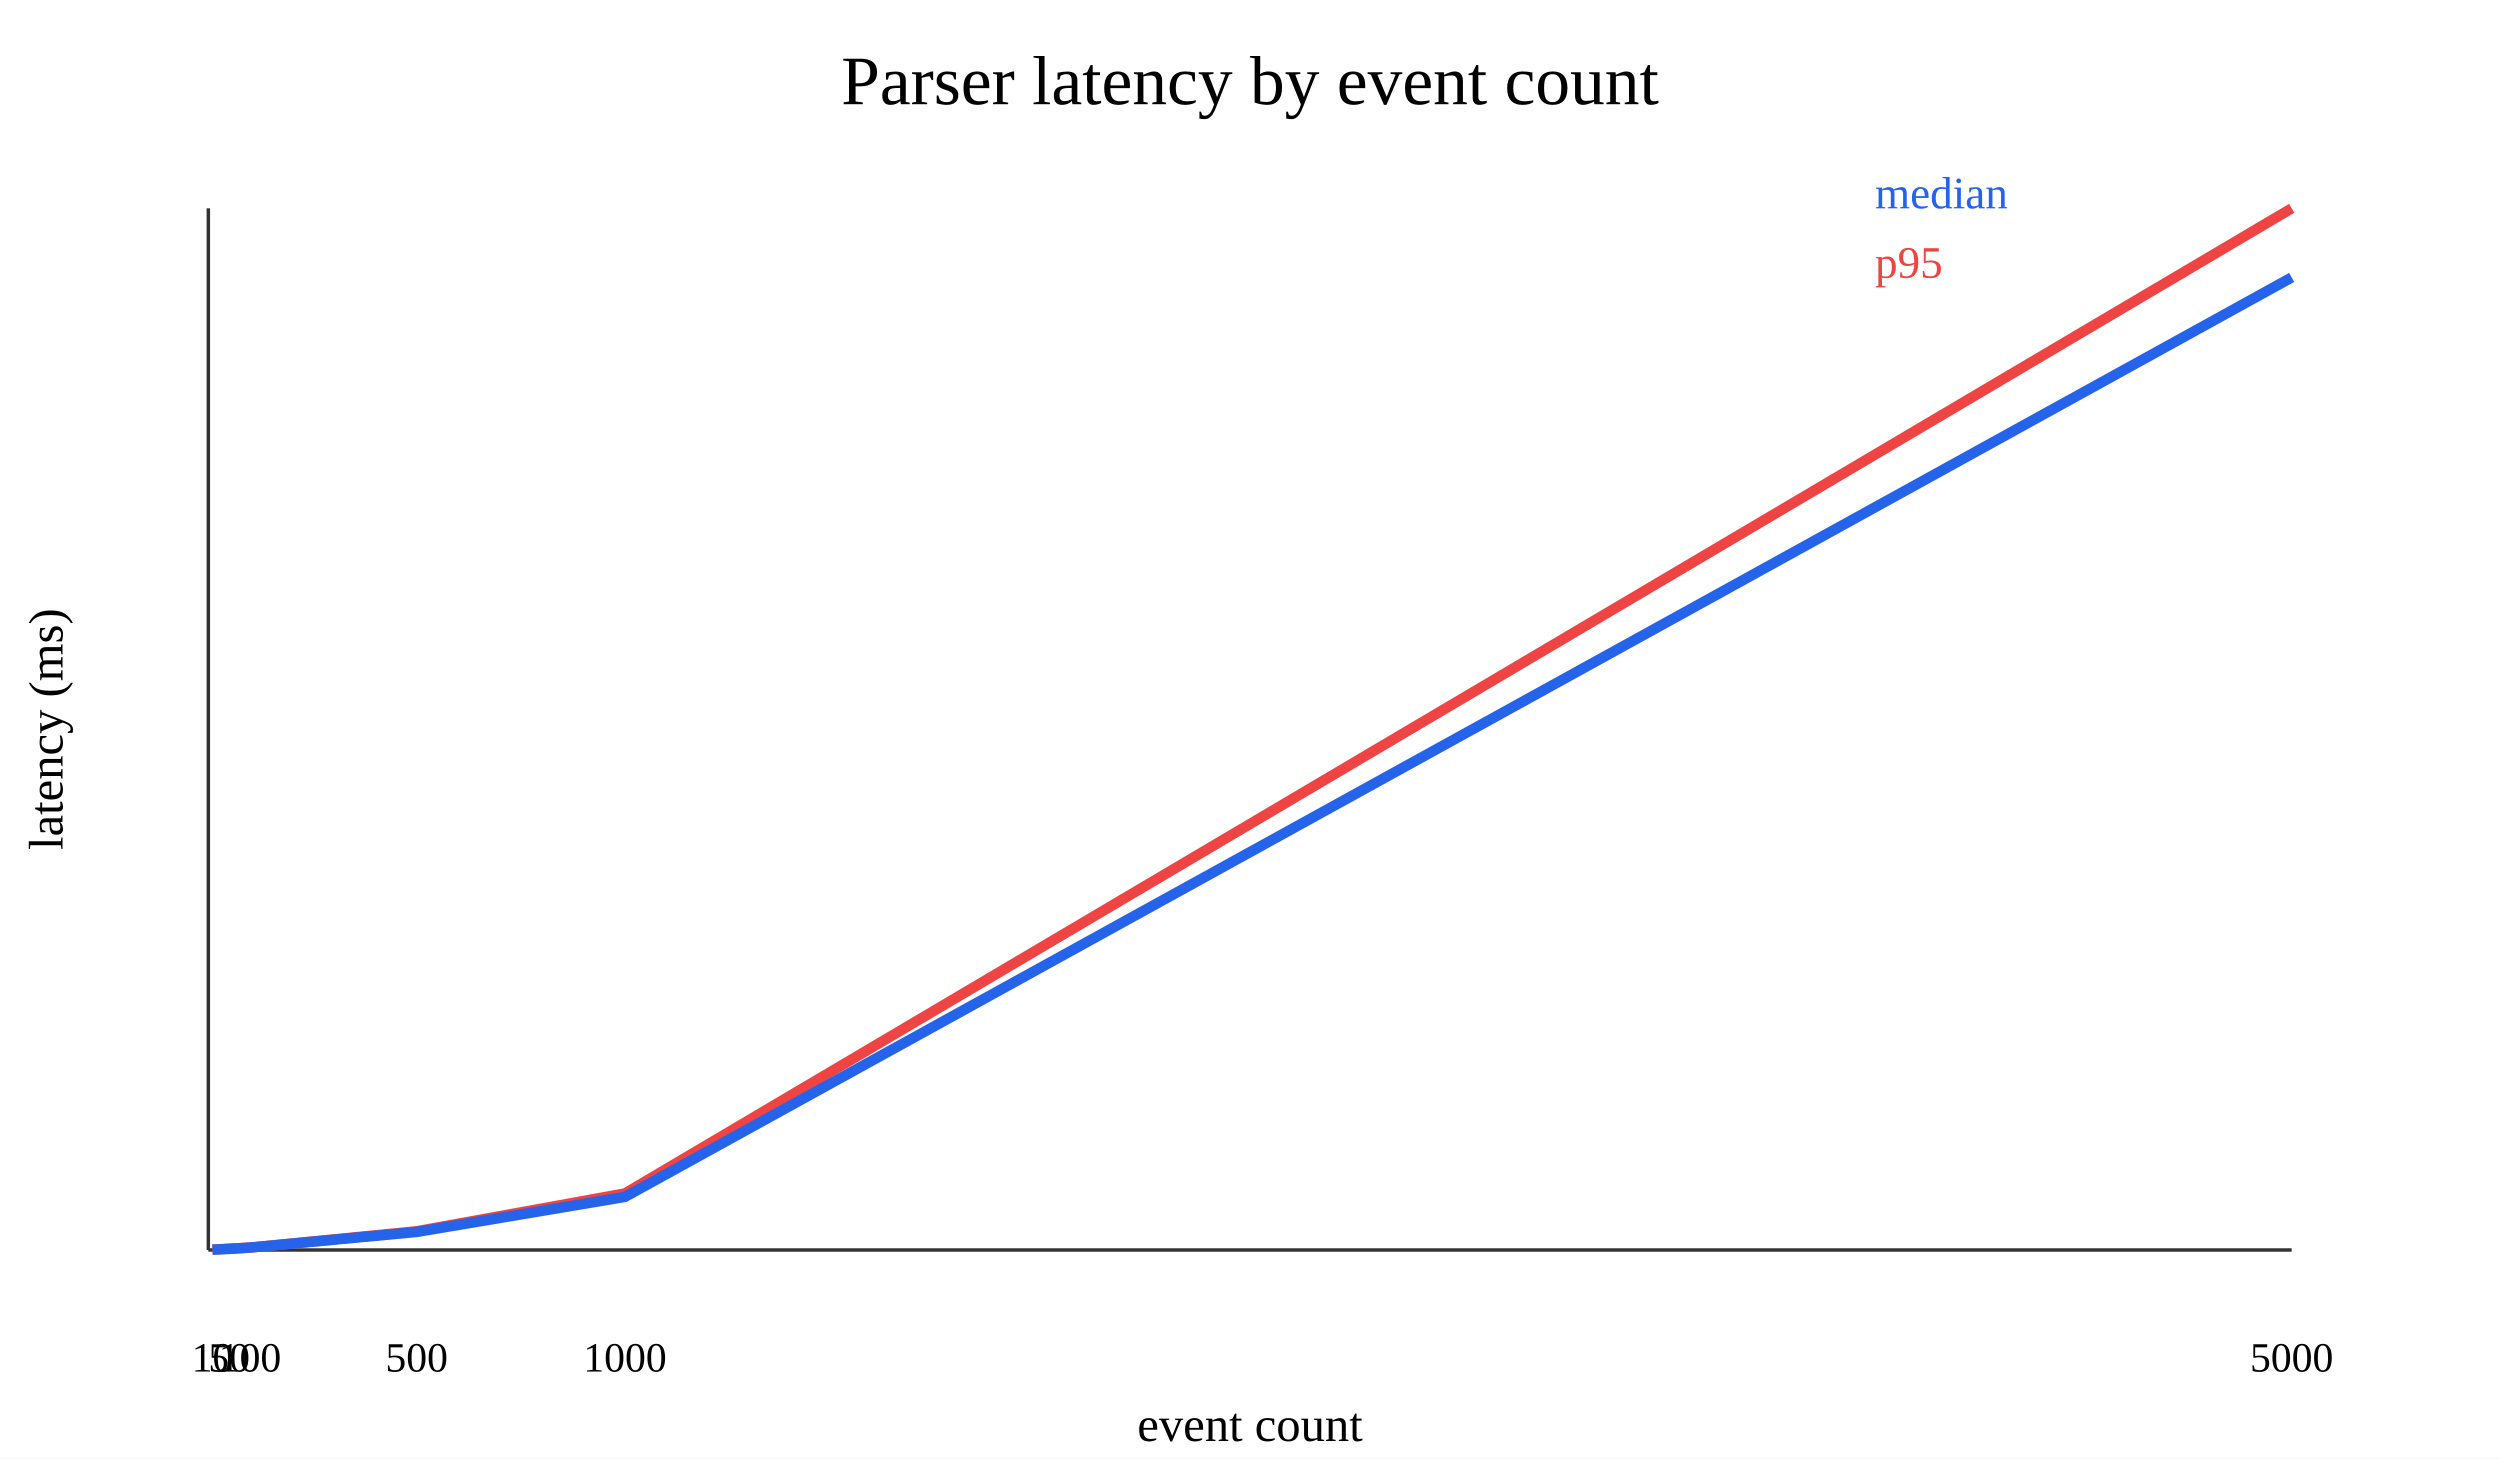
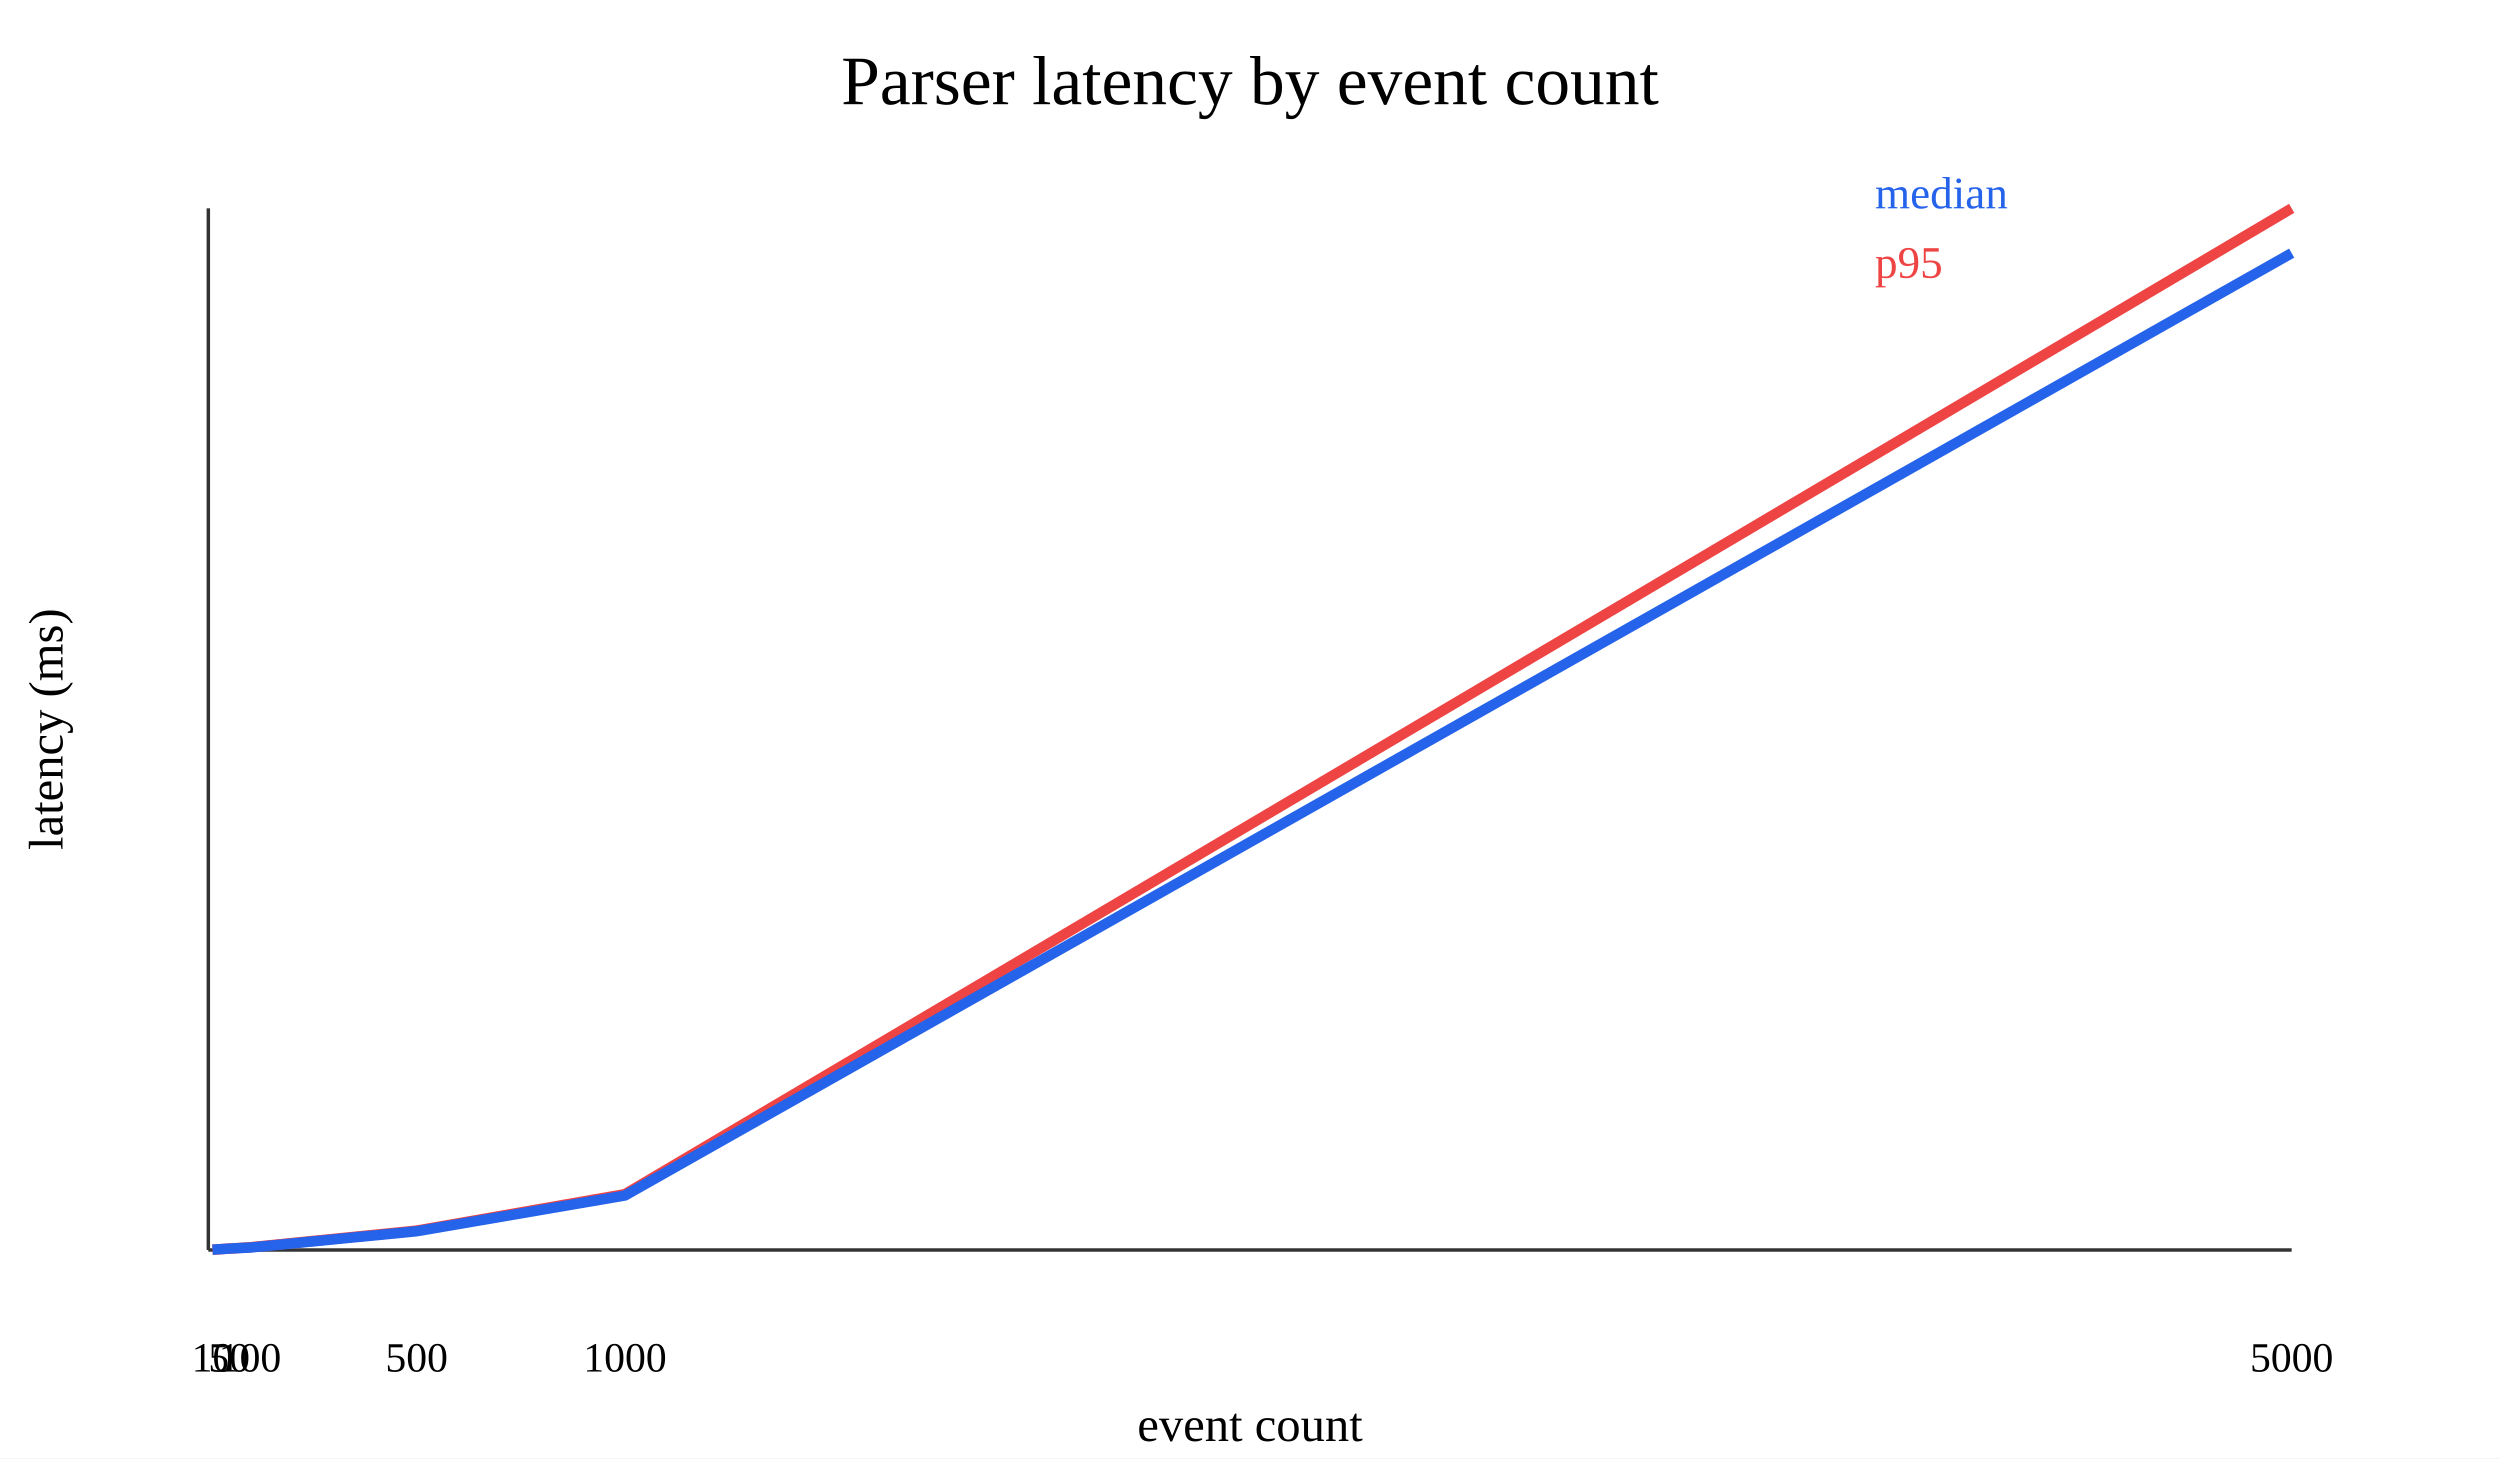
<svg xmlns="http://www.w3.org/2000/svg" width="720" height="420" viewBox="0 0 720 420">
  <rect width="100%" height="100%" fill="#ffffff" />
  <text x="360.0" y="30" font-size="20" text-anchor="middle">Parser latency by event count</text>
  <line x1="60" y1="360" x2="660" y2="360" stroke="#333" />
  <line x1="60" y1="60" x2="60" y2="360" stroke="#333" />
  <text x="360.0" y="415" font-size="14" text-anchor="middle">event count</text>
  <text x="18" y="210.0" font-size="14" transform="rotate(-90 18,210.0)" text-anchor="middle">latency (ms)</text>
-   <polyline points="61.2,359.9 66.0,359.6 72.0,359.3 120.0,354.6 180.0,343.7 660.0,60.0" fill="none" stroke="#ef4444" stroke-width="3" />
-   <polyline points="61.2,359.9 66.0,359.7 72.0,359.3 120.0,354.8 180.0,344.7 660.0,79.9" fill="none" stroke="#2563eb" stroke-width="3" />
+   <polyline points="61.2,359.9 66.0,359.6 72.0,359.2 120.0,354.4 180.0,343.9 660.0,60.0" fill="none" stroke="#ef4444" stroke-width="3" />
+   <polyline points="61.2,359.9 66.0,359.6 72.0,359.3 120.0,354.6 180.0,344.3 660.0,72.9" fill="none" stroke="#2563eb" stroke-width="3" />
  <text x="61.2" y="395" font-size="12" text-anchor="middle">10</text>
  <text x="66.0" y="395" font-size="12" text-anchor="middle">50</text>
  <text x="72.0" y="395" font-size="12" text-anchor="middle">100</text>
  <text x="120.0" y="395" font-size="12" text-anchor="middle">500</text>
  <text x="180.0" y="395" font-size="12" text-anchor="middle">1000</text>
  <text x="660.0" y="395" font-size="12" text-anchor="middle">5000</text>
  <text x="540" y="60" font-size="13" fill="#2563eb">median</text>
  <text x="540" y="80" font-size="13" fill="#ef4444">p95</text>
</svg>
